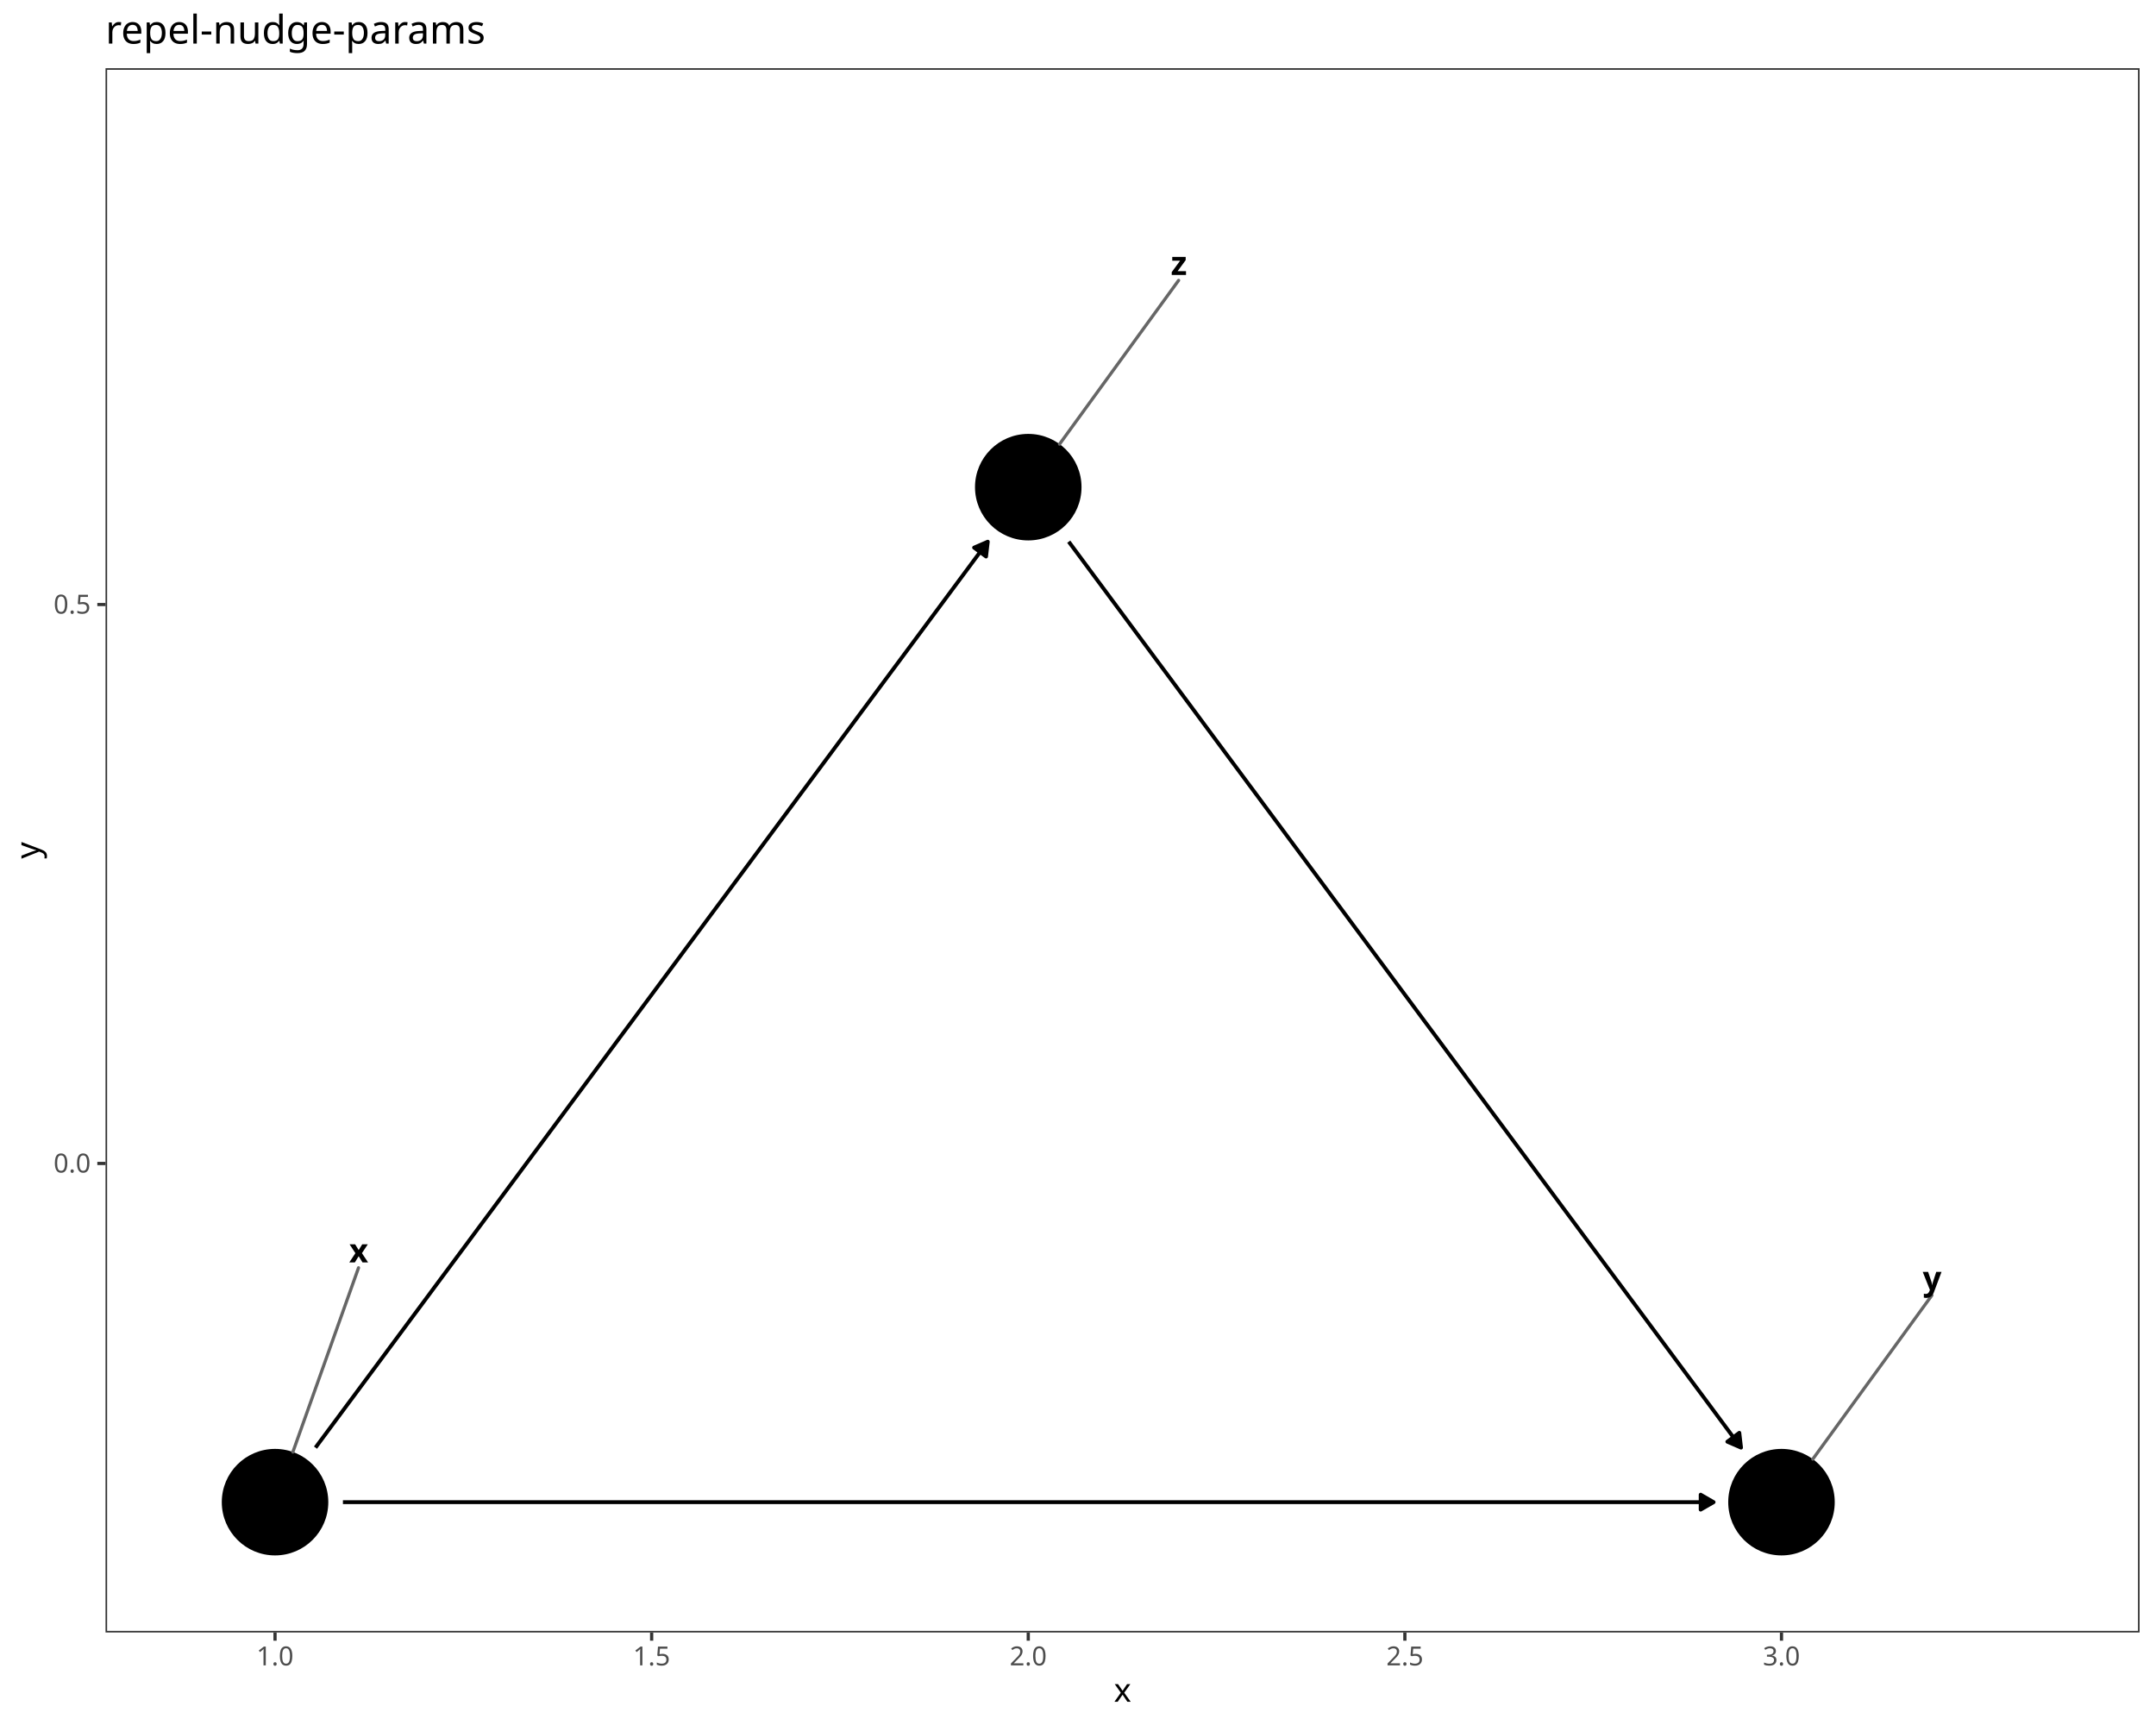
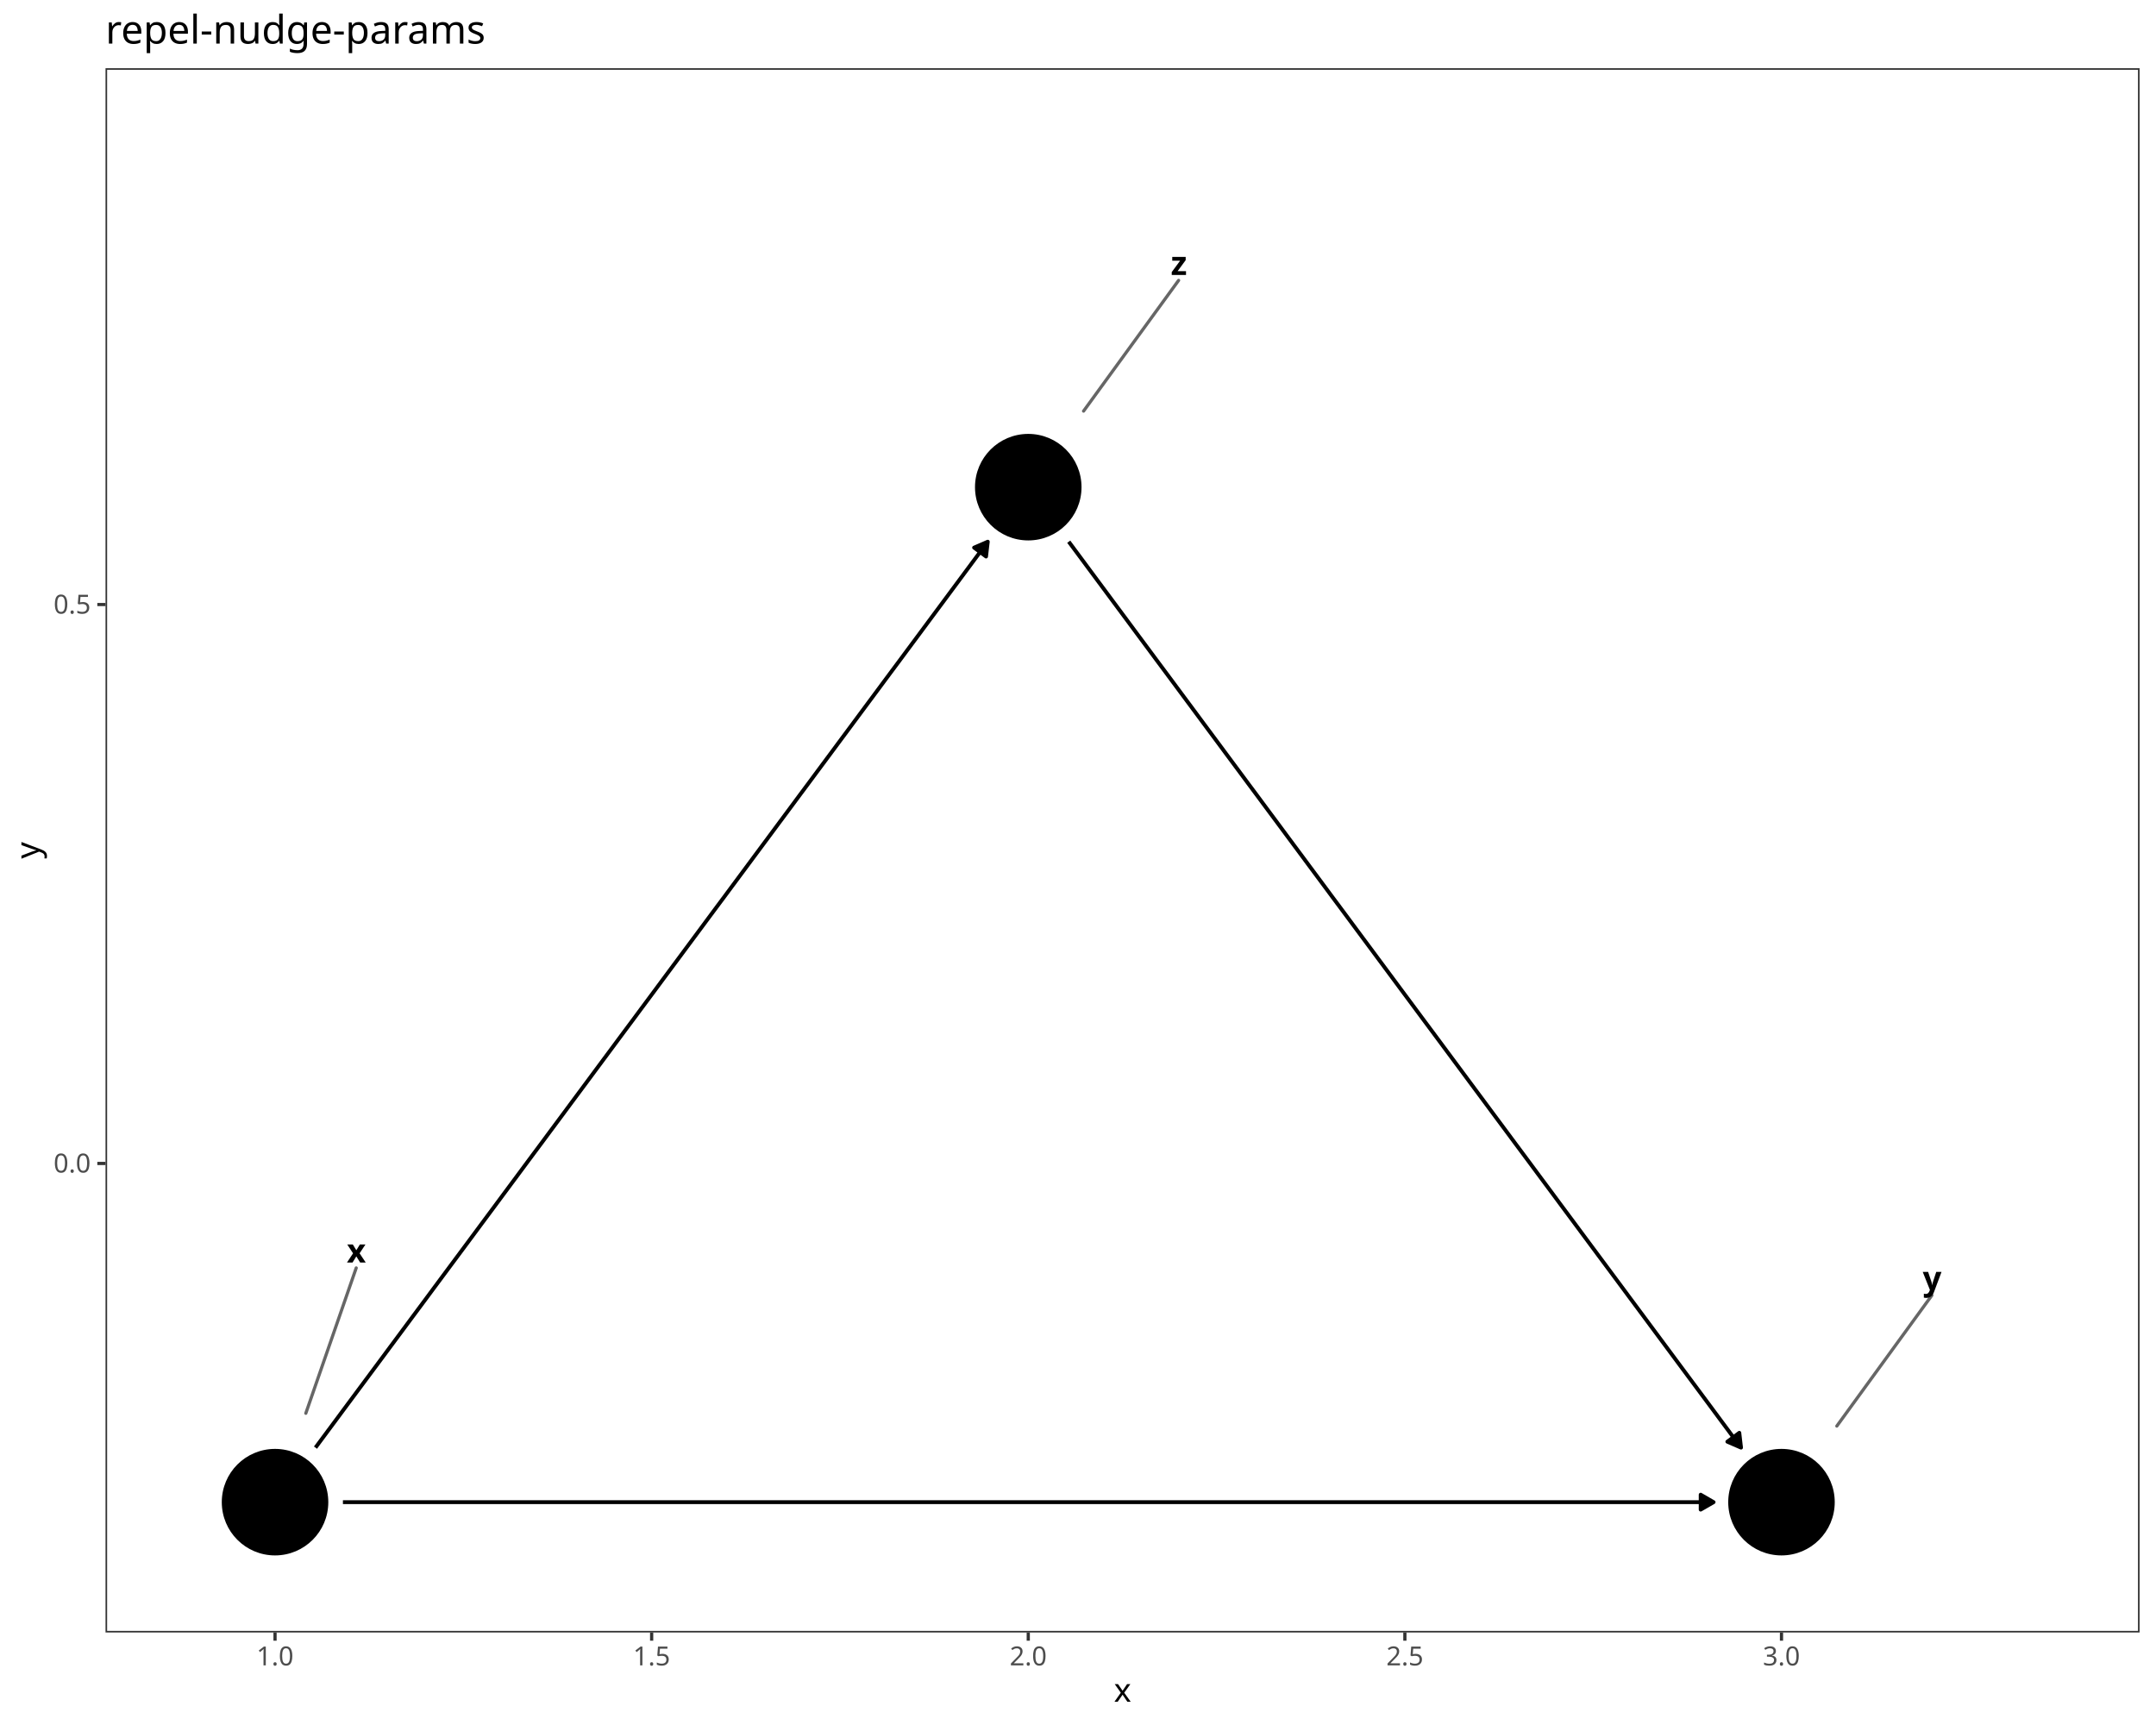
<svg xmlns="http://www.w3.org/2000/svg" class="svglite" data-engine-version="2.0" width="720.00pt" height="576.00pt" viewBox="0 0 720.00 576.00">
  <defs>
    <style type="text/css">
    .svglite line, .svglite polyline, .svglite polygon, .svglite path, .svglite rect, .svglite circle {
      fill: none;
      stroke: #000000;
      stroke-linecap: round;
      stroke-linejoin: round;
      stroke-miterlimit: 10.00;
    }
  </style>
  </defs>
  <rect width="100%" height="100%" style="stroke: none; fill: #FFFFFF;" />
  <defs>
    <clipPath id="cpMC4wMHw3MjAuMDB8MC4wMHw1NzYuMDA=">
      <rect x="0.00" y="0.00" width="720.00" height="576.00" />
    </clipPath>
  </defs>
  <g clip-path="url(#cpMC4wMHw3MjAuMDB8MC4wMHw1NzYuMDA=)">
    <rect x="0.00" y="0.00" width="720.00" height="576.00" style="stroke-width: 1.07; stroke: #FFFFFF; fill: #FFFFFF;" />
  </g>
  <defs>
    <clipPath id="cpMzUuMjR8NzE0LjUyfDIyLjc4fDU0NS4xMQ==">
      <rect x="35.24" y="22.78" width="679.28" height="522.33" />
    </clipPath>
  </defs>
  <g clip-path="url(#cpMzUuMjR8NzE0LjUyfDIyLjc4fDU0NS4xMQ==)">
    <rect x="35.24" y="22.78" width="679.28" height="522.33" style="stroke-width: 1.07; stroke: none; fill: #FFFFFF;" />
    <polyline points="114.52,501.59 117.25,501.59 122.34,501.59 127.42,501.59 132.50,501.59 137.58,501.59 142.66,501.59 147.74,501.59 152.83,501.59 157.91,501.59 162.99,501.59 168.07,501.59 173.15,501.59 178.23,501.59 183.32,501.59 188.40,501.59 193.48,501.59 198.56,501.59 203.64,501.59 208.72,501.59 213.81,501.59 218.89,501.59 223.97,501.59 229.05,501.59 234.13,501.59 239.21,501.59 244.30,501.59 249.38,501.59 254.46,501.59 259.54,501.59 264.62,501.59 269.71,501.59 274.79,501.59 279.87,501.59 284.95,501.59 290.03,501.59 295.11,501.59 300.20,501.59 305.28,501.59 310.36,501.59 315.44,501.59 320.52,501.59 325.60,501.59 330.69,501.59 335.77,501.59 340.85,501.59 345.93,501.59 351.01,501.59 356.09,501.59 361.18,501.59 366.26,501.59 371.34,501.59 376.42,501.59 381.50,501.59 386.58,501.59 391.67,501.59 396.75,501.59 401.83,501.59 406.91,501.59 411.99,501.59 417.07,501.59 422.16,501.59 427.24,501.59 432.32,501.59 437.40,501.59 442.48,501.59 447.57,501.59 452.65,501.59 457.73,501.59 462.81,501.59 467.89,501.59 472.97,501.59 478.06,501.59 483.14,501.59 488.22,501.59 493.30,501.59 498.38,501.59 503.46,501.59 508.55,501.59 513.63,501.59 518.71,501.59 523.79,501.59 528.87,501.59 533.95,501.59 539.04,501.59 544.12,501.59 549.20,501.59 554.28,501.59 559.36,501.59 564.44,501.59 569.53,501.59 572.26,501.59 " style="stroke-width: 1.28; stroke-linecap: butt;" />
    <polygon points="567.94,504.08 572.26,501.59 567.94,499.09 " style="stroke-width: 1.28; stroke-linecap: butt; fill: #000000;" />
    <polyline points="105.36,483.38 107.09,481.04 109.63,477.62 112.17,474.20 114.71,470.77 117.25,467.35 119.79,463.93 122.34,460.50 124.88,457.08 127.42,453.66 129.96,450.23 132.50,446.81 135.04,443.39 137.58,439.96 140.12,436.54 142.66,433.12 145.20,429.69 147.74,426.27 150.28,422.85 152.83,419.42 155.37,416.00 157.91,412.58 160.45,409.15 162.99,405.73 165.53,402.31 168.07,398.88 170.61,395.46 173.15,392.04 175.69,388.61 178.23,385.19 180.78,381.77 183.32,378.34 185.86,374.92 188.40,371.50 190.94,368.07 193.48,364.65 196.02,361.23 198.56,357.80 201.10,354.38 203.64,350.96 206.18,347.53 208.72,344.11 211.27,340.69 213.81,337.26 216.35,333.84 218.89,330.42 221.43,326.99 223.97,323.57 226.51,320.15 229.05,316.72 231.59,313.30 234.13,309.88 236.67,306.45 239.21,303.03 241.76,299.61 244.30,296.18 246.84,292.76 249.38,289.34 251.92,285.91 254.46,282.49 257.00,279.07 259.54,275.64 262.08,272.22 264.62,268.80 267.16,265.37 269.71,261.95 272.25,258.52 274.79,255.10 277.33,251.68 279.87,248.25 282.41,244.83 284.95,241.41 287.49,237.98 290.03,234.56 292.57,231.14 295.11,227.71 297.65,224.29 300.20,220.87 302.74,217.44 305.28,214.02 307.82,210.60 310.36,207.17 312.90,203.75 315.44,200.33 317.98,196.90 320.52,193.48 323.06,190.06 325.60,186.63 328.14,183.21 329.87,180.88 " style="stroke-width: 1.28; stroke-linecap: butt;" />
    <polygon points="329.30,185.83 329.87,180.88 325.30,182.86 " style="stroke-width: 1.28; stroke-linecap: butt; fill: #000000;" />
    <polyline points="356.91,180.88 358.64,183.21 361.18,186.63 363.72,190.06 366.26,193.48 368.80,196.90 371.34,200.33 373.88,203.75 376.42,207.17 378.96,210.60 381.50,214.02 384.04,217.44 386.58,220.87 389.13,224.29 391.67,227.71 394.21,231.14 396.75,234.56 399.29,237.98 401.83,241.41 404.37,244.83 406.91,248.25 409.45,251.68 411.99,255.10 414.53,258.52 417.07,261.95 419.62,265.37 422.16,268.80 424.70,272.22 427.24,275.64 429.78,279.07 432.32,282.49 434.86,285.91 437.40,289.34 439.94,292.76 442.48,296.18 445.02,299.61 447.57,303.03 450.11,306.45 452.65,309.88 455.19,313.30 457.73,316.72 460.27,320.15 462.81,323.57 465.35,326.99 467.89,330.42 470.43,333.84 472.97,337.26 475.51,340.69 478.06,344.11 480.60,347.53 483.14,350.96 485.68,354.38 488.22,357.80 490.76,361.23 493.30,364.65 495.84,368.07 498.38,371.50 500.92,374.92 503.46,378.34 506.00,381.77 508.55,385.19 511.09,388.61 513.63,392.04 516.17,395.46 518.71,398.88 521.25,402.31 523.79,405.73 526.33,409.15 528.87,412.58 531.41,416.00 533.95,419.42 536.50,422.85 539.04,426.27 541.58,429.69 544.12,433.12 546.66,436.54 549.20,439.96 551.74,443.39 554.28,446.81 556.82,450.23 559.36,453.66 561.90,457.08 564.44,460.50 566.99,463.93 569.53,467.35 572.07,470.77 574.61,474.20 577.15,477.62 579.69,481.04 581.42,483.38 " style="stroke-width: 1.28; stroke-linecap: butt;" />
    <polygon points="576.85,481.40 581.42,483.38 580.85,478.43 " style="stroke-width: 1.28; stroke-linecap: butt; fill: #000000;" />
    <circle cx="91.85" cy="501.59" r="17.43" style="stroke-width: 0.71; fill: #000000;" />
    <circle cx="594.93" cy="501.59" r="17.43" style="stroke-width: 0.71; fill: #000000;" />
    <circle cx="343.39" cy="162.67" r="17.43" style="stroke-width: 0.71; fill: #000000;" />
-     <line x1="119.73" y1="423.33" x2="97.81" y2="484.84" style="stroke-width: 1.07; stroke: #666666;" />
-     <line x1="645.15" y1="432.53" x2="605.39" y2="487.21" style="stroke-width: 1.07; stroke: #666666;" />
-     <line x1="393.60" y1="93.62" x2="353.84" y2="148.30" style="stroke-width: 1.07; stroke: #666666;" />
-     <text x="119.78" y="421.53" text-anchor="middle" style="font-size: 11.04px; font-weight: bold; font-family: sans;" textLength="5.52px" lengthAdjust="spacingAndGlyphs">x</text>
+     <line x1="118.96" y1="423.38" x2="102.13" y2="471.91" style="stroke-width: 1.07; stroke: #666666;" />
+     <line x1="645.15" y1="432.53" x2="613.41" y2="476.18" style="stroke-width: 1.07; stroke: #666666;" />
+     <line x1="393.60" y1="93.62" x2="361.86" y2="137.27" style="stroke-width: 1.07; stroke: #666666;" />
+     <text x="119.00" y="421.58" text-anchor="middle" style="font-size: 11.04px; font-weight: bold; font-family: sans;" textLength="5.52px" lengthAdjust="spacingAndGlyphs">x</text>
    <text x="645.24" y="430.73" text-anchor="middle" style="font-size: 11.04px; font-weight: bold; font-family: sans;" textLength="5.52px" lengthAdjust="spacingAndGlyphs">y</text>
    <text x="393.70" y="91.82" text-anchor="middle" style="font-size: 11.04px; font-weight: bold; font-family: sans;" textLength="5.52px" lengthAdjust="spacingAndGlyphs">z</text>
    <rect x="35.24" y="22.78" width="679.28" height="522.33" style="stroke-width: 1.07; stroke: #333333;" />
  </g>
  <g clip-path="url(#cpMC4wMHw3MjAuMDB8MC4wMHw1NzYuMDA=)">
    <text x="30.31" y="391.52" text-anchor="end" style="font-size: 8.80px; fill: #4D4D4D; font-family: sans;" textLength="12.23px" lengthAdjust="spacingAndGlyphs">0.0</text>
    <text x="30.31" y="204.89" text-anchor="end" style="font-size: 8.80px; fill: #4D4D4D; font-family: sans;" textLength="12.23px" lengthAdjust="spacingAndGlyphs">0.5</text>
    <polyline points="32.50,388.49 35.24,388.49 " style="stroke-width: 1.07; stroke: #333333; stroke-linecap: butt;" />
    <polyline points="32.50,201.86 35.24,201.86 " style="stroke-width: 1.07; stroke: #333333; stroke-linecap: butt;" />
    <polyline points="91.85,547.85 91.85,545.11 " style="stroke-width: 1.07; stroke: #333333; stroke-linecap: butt;" />
    <polyline points="217.62,547.85 217.62,545.11 " style="stroke-width: 1.07; stroke: #333333; stroke-linecap: butt;" />
    <polyline points="343.39,547.85 343.39,545.11 " style="stroke-width: 1.07; stroke: #333333; stroke-linecap: butt;" />
    <polyline points="469.16,547.85 469.16,545.11 " style="stroke-width: 1.07; stroke: #333333; stroke-linecap: butt;" />
    <polyline points="594.93,547.85 594.93,545.11 " style="stroke-width: 1.07; stroke: #333333; stroke-linecap: butt;" />
    <text x="91.85" y="556.10" text-anchor="middle" style="font-size: 8.80px; fill: #4D4D4D; font-family: sans;" textLength="12.23px" lengthAdjust="spacingAndGlyphs">1.0</text>
    <text x="217.62" y="556.10" text-anchor="middle" style="font-size: 8.80px; fill: #4D4D4D; font-family: sans;" textLength="12.23px" lengthAdjust="spacingAndGlyphs">1.5</text>
    <text x="343.39" y="556.10" text-anchor="middle" style="font-size: 8.80px; fill: #4D4D4D; font-family: sans;" textLength="12.23px" lengthAdjust="spacingAndGlyphs">2.0</text>
    <text x="469.16" y="556.10" text-anchor="middle" style="font-size: 8.80px; fill: #4D4D4D; font-family: sans;" textLength="12.23px" lengthAdjust="spacingAndGlyphs">2.5</text>
    <text x="594.93" y="556.10" text-anchor="middle" style="font-size: 8.80px; fill: #4D4D4D; font-family: sans;" textLength="12.23px" lengthAdjust="spacingAndGlyphs">3.0</text>
    <text x="374.88" y="568.24" text-anchor="middle" style="font-size: 11.00px; font-family: sans;" textLength="5.50px" lengthAdjust="spacingAndGlyphs">x</text>
    <text transform="translate(13.05,283.95) rotate(-90)" text-anchor="middle" style="font-size: 11.00px; font-family: sans;" textLength="5.50px" lengthAdjust="spacingAndGlyphs">y</text>
    <text x="35.24" y="14.56" style="font-size: 13.20px; font-family: sans;" textLength="118.88px" lengthAdjust="spacingAndGlyphs">repel-nudge-params</text>
  </g>
</svg>
